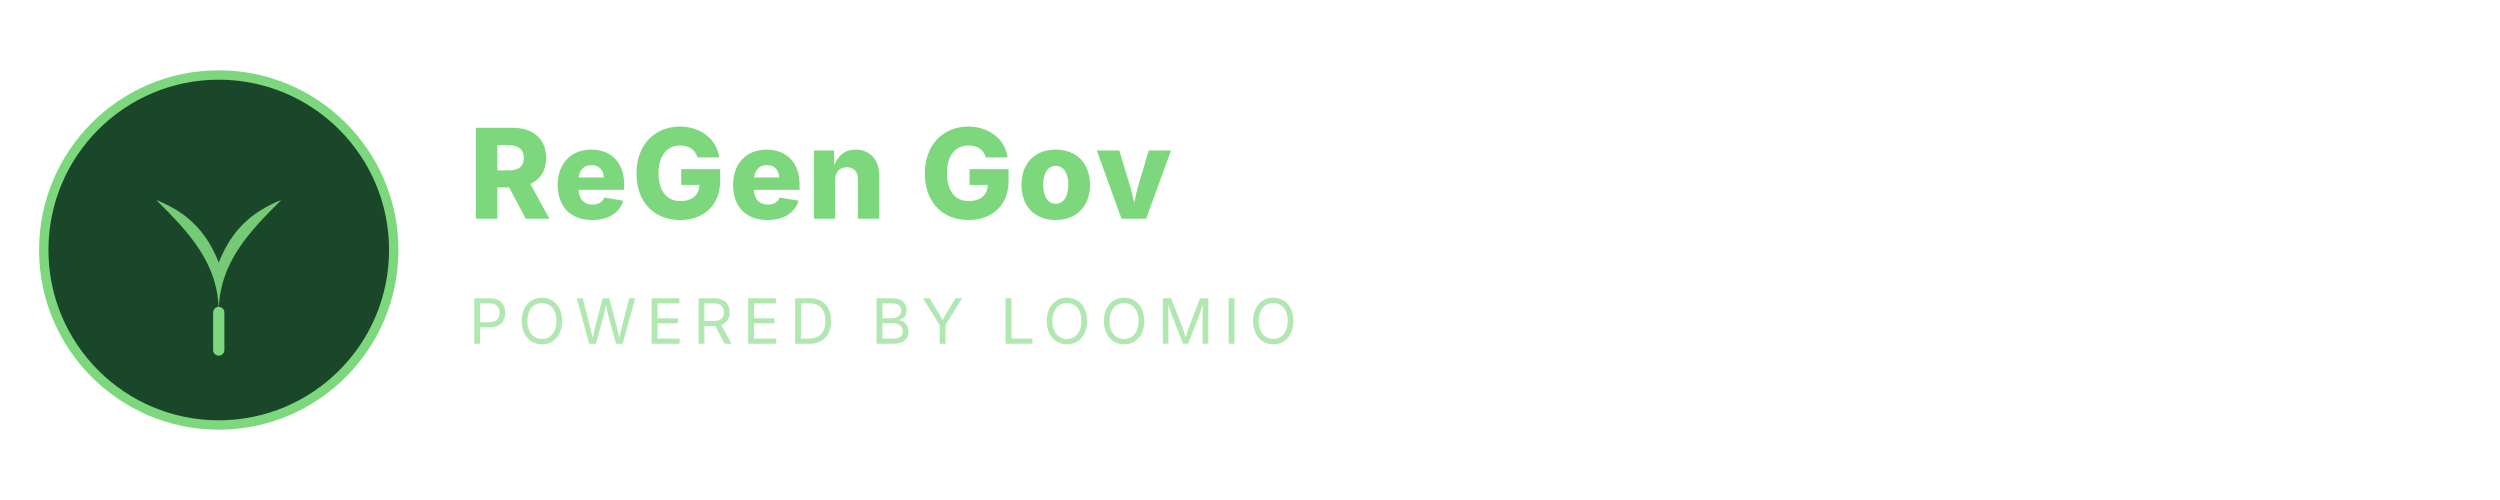
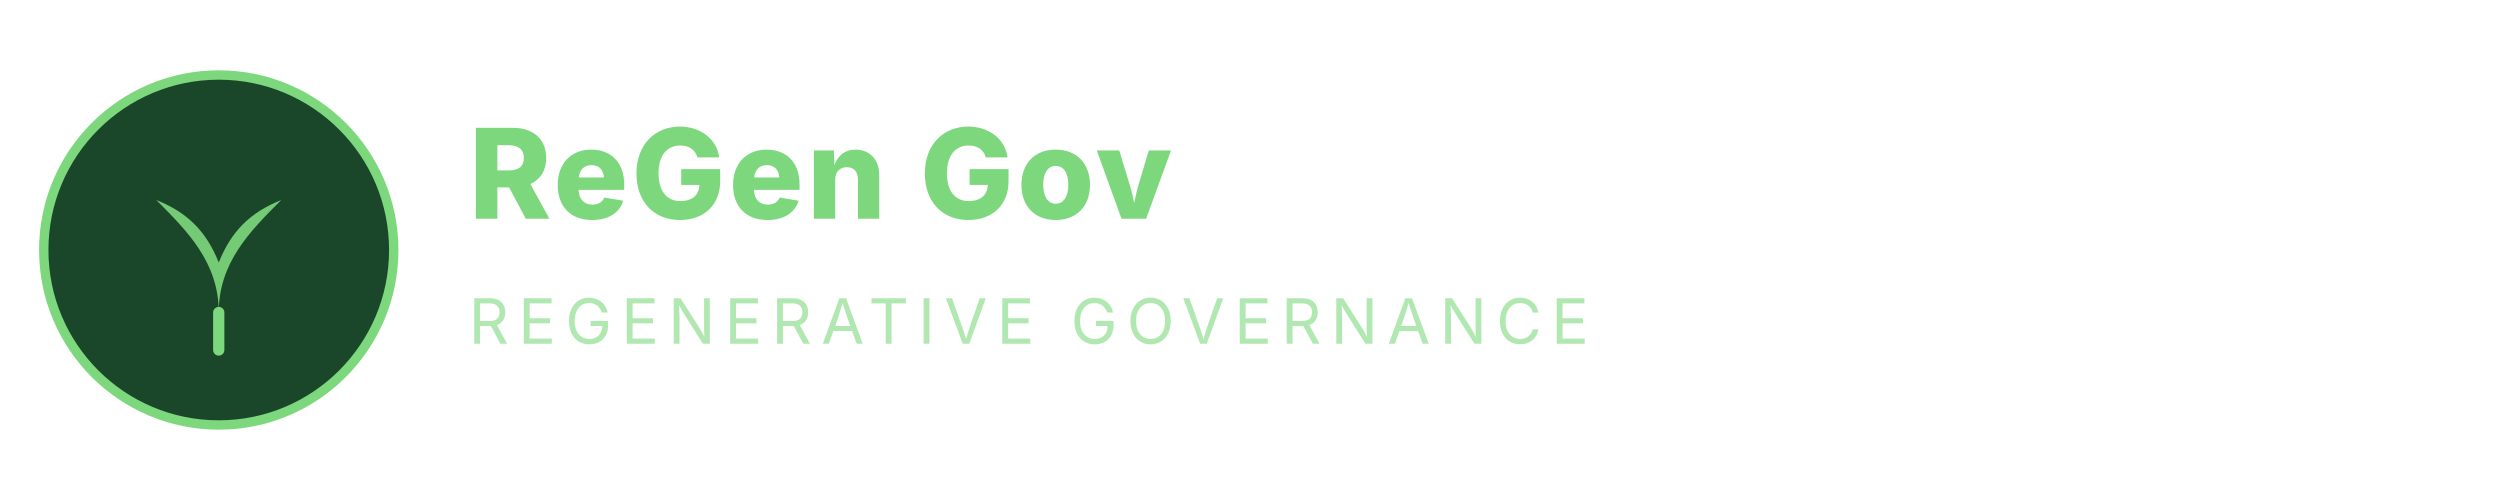
<svg xmlns="http://www.w3.org/2000/svg" viewBox="0 0 400 80" width="400" height="80">
  <defs>
    <linearGradient id="leafGrad" x1="0%" y1="0%" x2="100%" y2="100%">
      <stop offset="0%" style="stop-color:#7dd87d;stop-opacity:1" />
      <stop offset="100%" style="stop-color:#5bb85b;stop-opacity:1" />
    </linearGradient>
  </defs>
  <circle cx="35" cy="40" r="28" fill="#1a472a" stroke="#7dd87d" stroke-width="1.5" />
  <path d="M35 50 C35 42, 30 37, 25 32 C30 34, 33 37, 35 42 C37 37, 40 34, 45 32 C40 37, 35 42, 35 50Z" fill="#7dd87d" opacity="0.9" />
  <line x1="35" y1="50" x2="35" y2="56" stroke="#7dd87d" stroke-width="1.8" stroke-linecap="round" />
  <text x="75" y="35" fill="#7dd87d" font-family="system-ui, -apple-system, sans-serif" font-size="20" font-weight="800" letter-spacing="0.5">
    ReGen Gov
  </text>
  <text x="75" y="55" fill="#7dd87d" font-family="system-ui, -apple-system, sans-serif" font-size="10" font-weight="400" letter-spacing="1.5" opacity="0.6">
-     POWERED BY LOOMIO
+     REGENERATIVE GOVERNANCE
  </text>
</svg>
